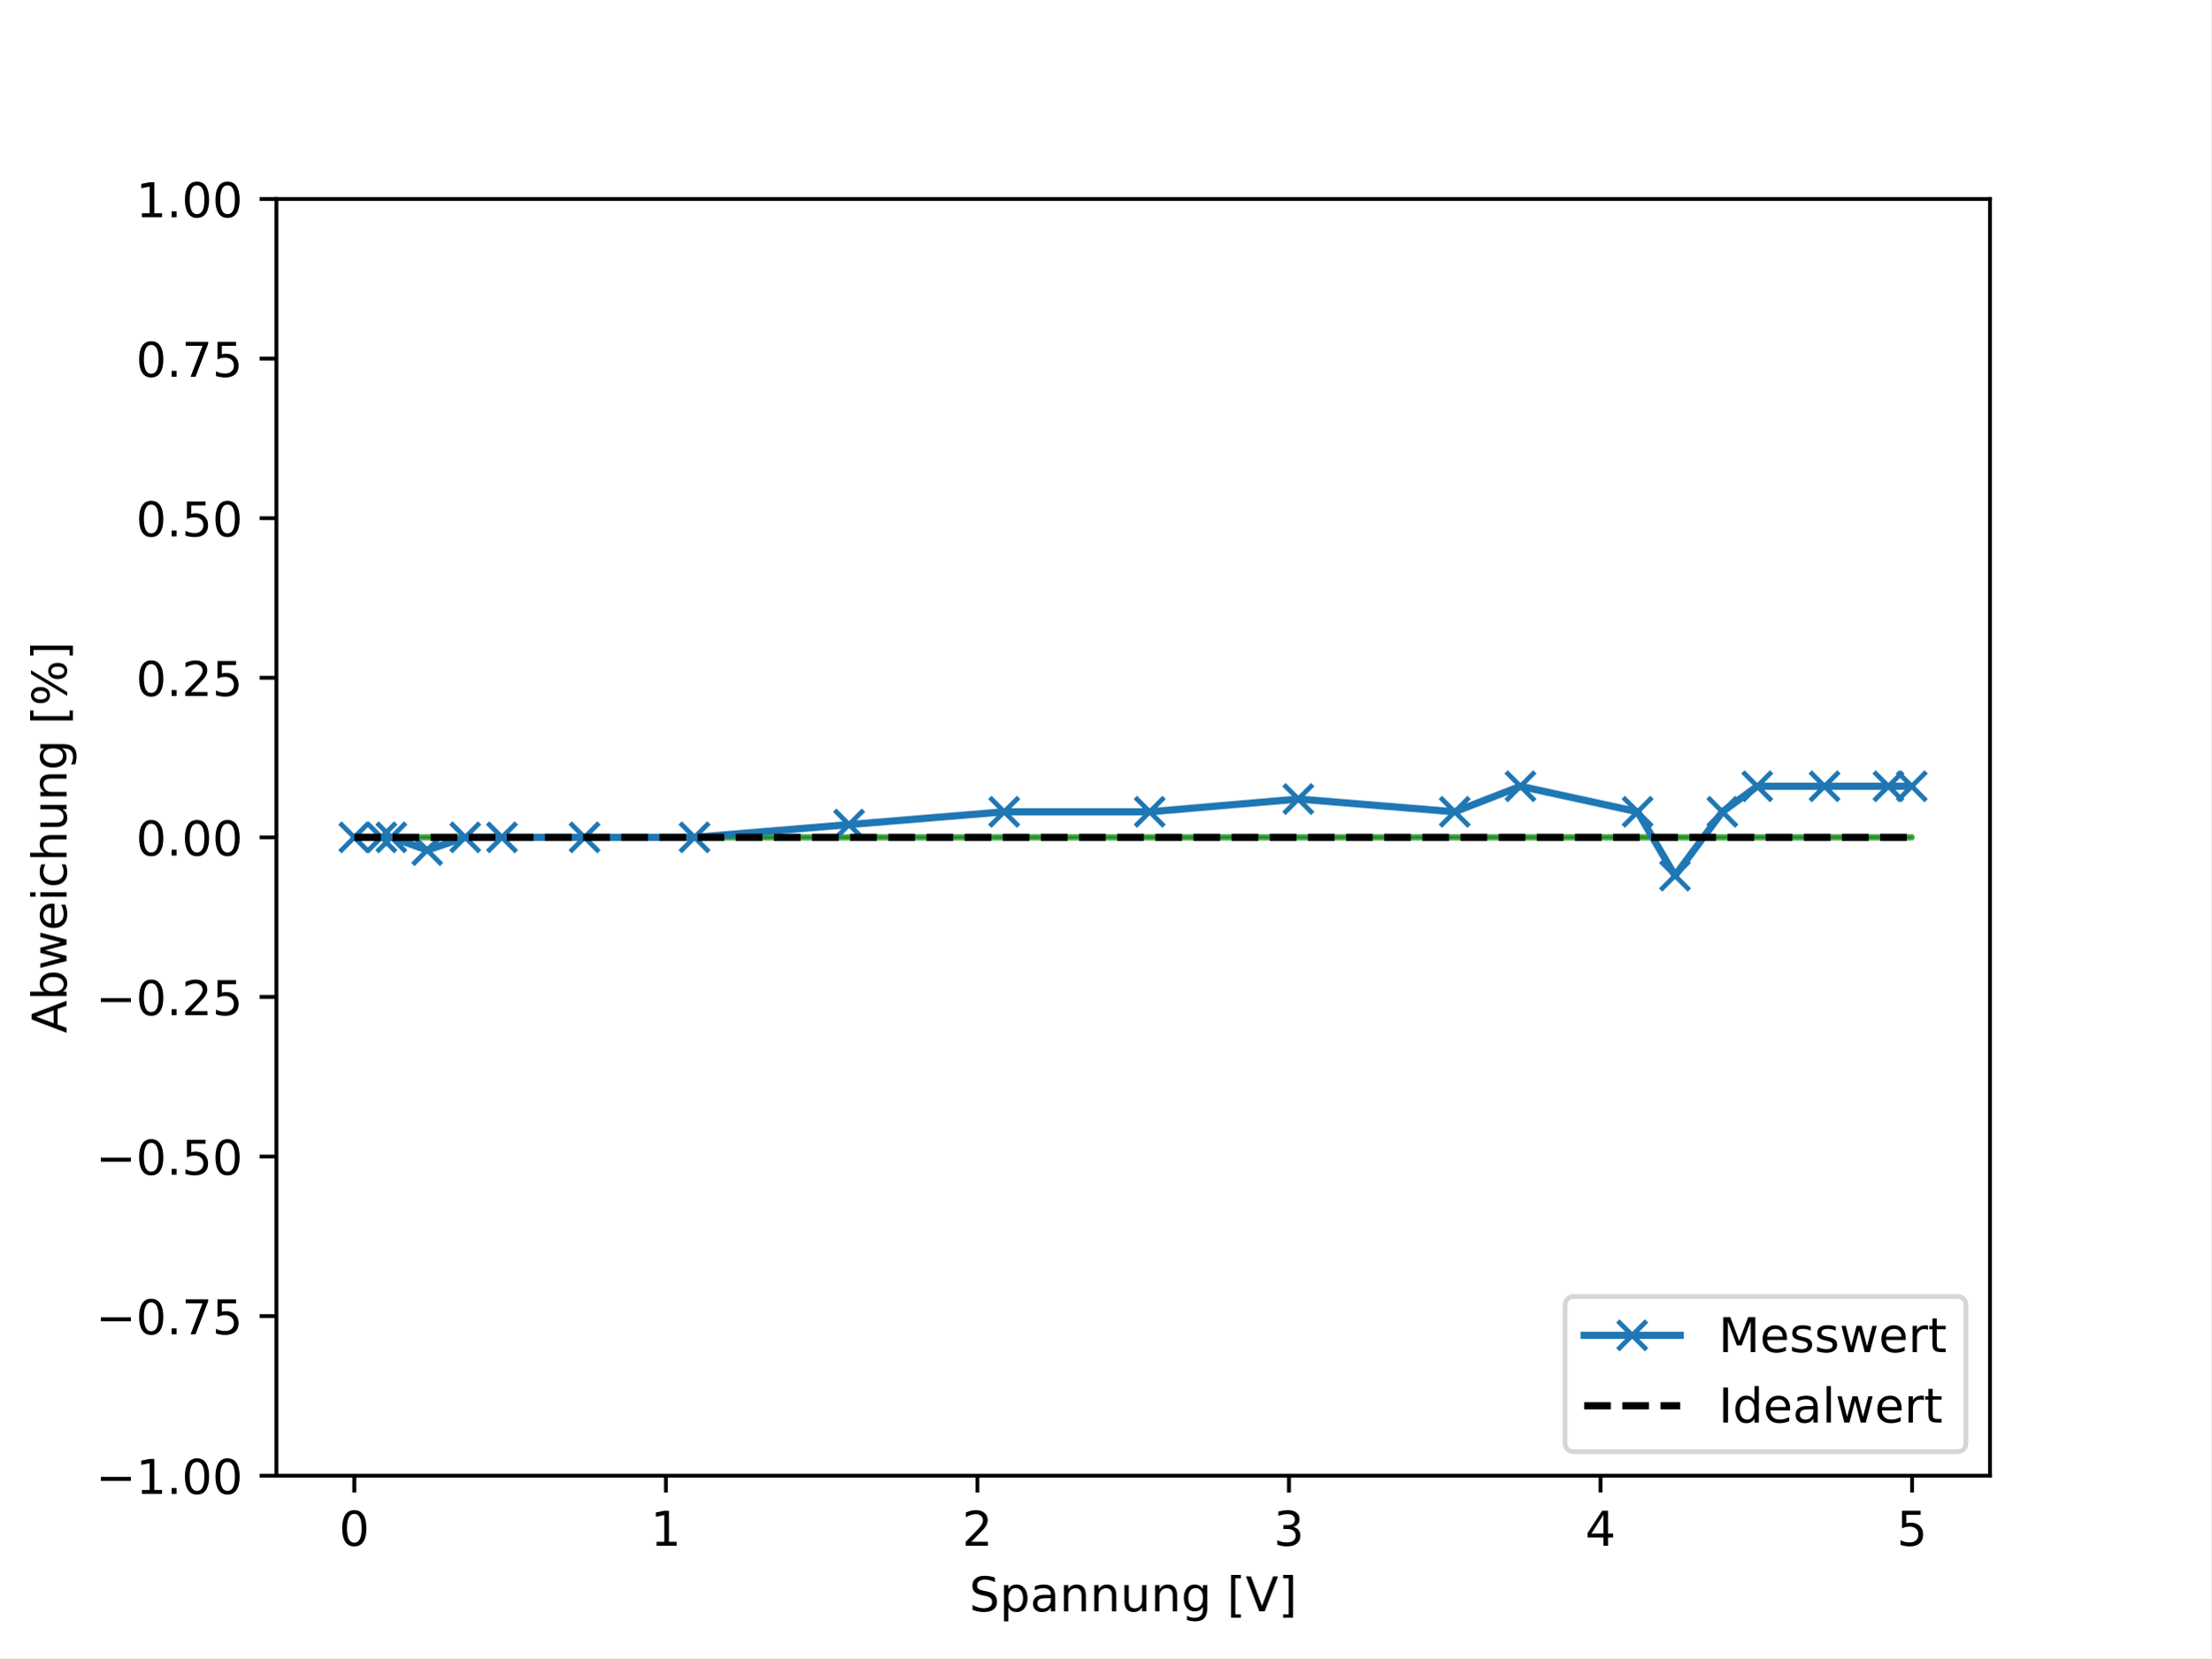
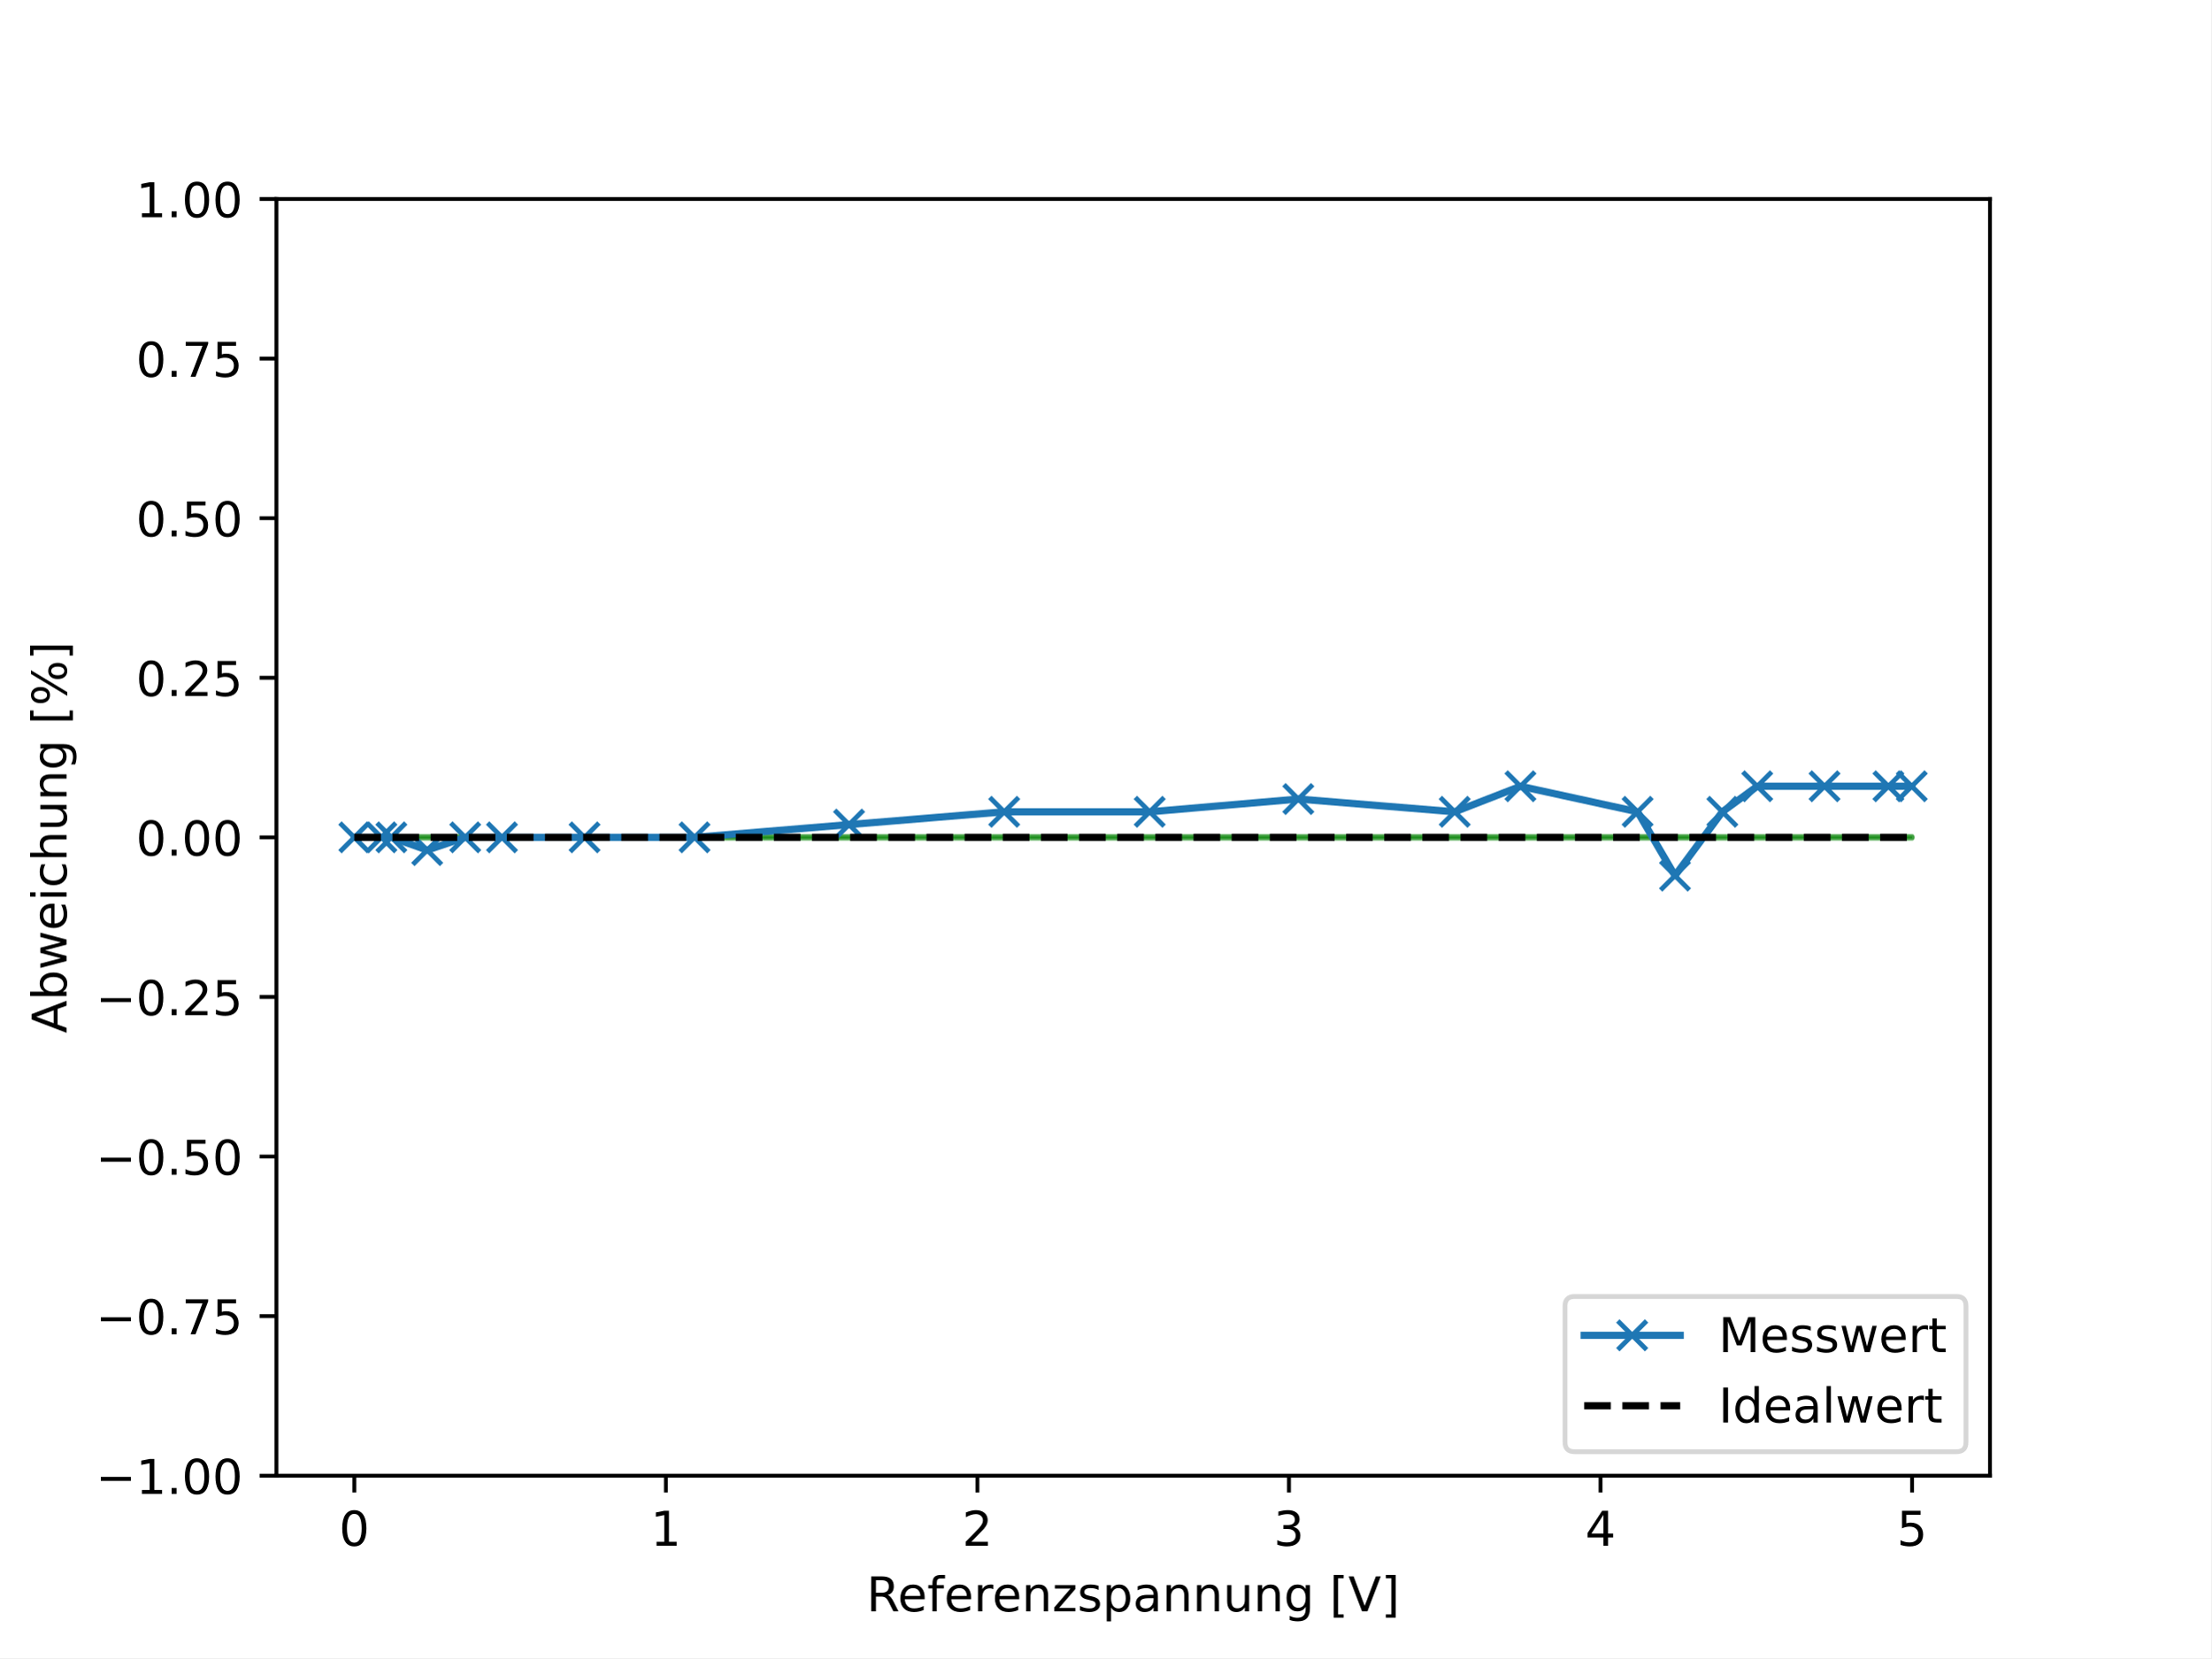
<svg xmlns="http://www.w3.org/2000/svg" xmlns:xlink="http://www.w3.org/1999/xlink" width="460.8pt" height="345.6pt" viewBox="0 0 460.8 345.6" version="1.1">
  <defs>
    <style type="text/css">*{stroke-linejoin: round; stroke-linecap: butt}</style>
  </defs>
  <g id="figure_1">
    <g id="patch_1">
      <path d="M 0 345.6  L 460.8 345.6  L 460.8 0  L 0 0  z " style="fill: #ffffff" />
    </g>
    <g id="axes_1">
      <g id="patch_2">
        <path d="M 57.6 307.584  L 414.72 307.584  L 414.72 41.472  L 57.6 41.472  z " style="fill: #ffffff" />
      </g>
      <g id="PolyCollection_1">
        <defs>
-           <path id="m72efa98e57" d="M 73.833 -171.072  L 73.833 -171.275  L 398.487 -171.275  L 398.487 -171.072  L 398.487 -171.072  L 73.833 -171.072  z " style="stroke: #008000; stroke-opacity: 0.5" />
+           <path id="m980e083e17" d="M 73.833 -171.072  L 73.833 -171.275  L 398.487 -171.275  L 398.487 -171.072  L 398.487 -171.072  L 73.833 -171.072  z " style="stroke: #008000; stroke-opacity: 0.5" />
        </defs>
-         <g clip-path="url(#p1d4c7620a9)">
-           <use xlink:href="#m72efa98e57" x="0" y="345.6" style="fill: #008000; fill-opacity: 0.5; stroke: #008000; stroke-opacity: 0.5" />
+         <g clip-path="url(#p790cb2c09f)">
+           <use xlink:href="#m980e083e17" x="0" y="345.6" style="fill: #008000; fill-opacity: 0.5; stroke: #008000; stroke-opacity: 0.5" />
        </g>
      </g>
      <g id="PolyCollection_2">
        <defs>
-           <path id="mf6f8e513fd" d="M 73.833 -171.072  L 73.833 -170.869  L 398.487 -170.869  L 398.487 -171.072  L 398.487 -171.072  L 73.833 -171.072  z " style="stroke: #008000; stroke-opacity: 0.5" />
+           <path id="m56cd3bc12b" d="M 73.833 -171.072  L 73.833 -170.869  L 398.487 -170.869  L 398.487 -171.072  L 398.487 -171.072  L 73.833 -171.072  z " style="stroke: #008000; stroke-opacity: 0.5" />
        </defs>
-         <g clip-path="url(#p1d4c7620a9)">
-           <use xlink:href="#mf6f8e513fd" x="0" y="345.6" style="fill: #008000; fill-opacity: 0.5; stroke: #008000; stroke-opacity: 0.5" />
+         <g clip-path="url(#p790cb2c09f)">
+           <use xlink:href="#m56cd3bc12b" x="0" y="345.6" style="fill: #008000; fill-opacity: 0.5; stroke: #008000; stroke-opacity: 0.5" />
        </g>
      </g>
      <g id="matplotlib.axis_1">
        <g id="xtick_1">
          <g id="line2d_1">
            <defs>
-               <path id="mccbf62de20" d="M 0 0  L 0 3.5  " style="stroke: #000000; stroke-width: 0.8" />
-             </defs>
-             <g>
-               <use xlink:href="#mccbf62de20" x="73.833" y="307.584" style="stroke: #000000; stroke-width: 0.8" />
+               <path id="m2e569aa0d2" d="M 0 0  L 0 3.5  " style="stroke: #000000; stroke-width: 0.8" />
+             </defs>
+             <g>
+               <use xlink:href="#m2e569aa0d2" x="73.833" y="307.584" style="stroke: #000000; stroke-width: 0.8" />
            </g>
          </g>
          <g id="text_1">
            <g transform="translate(70.65148 322.1824) scale(0.1 -0.1)">
              <defs>
                <path id="DejaVuSans-30" d="M 2034 4250  Q 1547 4250 1301 3770  Q 1056 3291 1056 2328  Q 1056 1369 1301 889  Q 1547 409 2034 409  Q 2525 409 2770 889  Q 3016 1369 3016 2328  Q 3016 3291 2770 3770  Q 2525 4250 2034 4250  z M 2034 4750  Q 2819 4750 3233 4129  Q 3647 3509 3647 2328  Q 3647 1150 3233 529  Q 2819 -91 2034 -91  Q 1250 -91 836 529  Q 422 1150 422 2328  Q 422 3509 836 4129  Q 1250 4750 2034 4750  z " transform="scale(0.015625)" />
              </defs>
              <use xlink:href="#DejaVuSans-30" />
            </g>
          </g>
        </g>
        <g id="xtick_2">
          <g id="line2d_2">
            <g>
-               <use xlink:href="#mccbf62de20" x="138.764" y="307.584" style="stroke: #000000; stroke-width: 0.8" />
+               <use xlink:href="#m2e569aa0d2" x="138.764" y="307.584" style="stroke: #000000; stroke-width: 0.8" />
            </g>
          </g>
          <g id="text_2">
            <g transform="translate(135.5824 322.1824) scale(0.1 -0.1)">
              <defs>
                <path id="DejaVuSans-31" d="M 794 531  L 1825 531  L 1825 4091  L 703 3866  L 703 4441  L 1819 4666  L 2450 4666  L 2450 531  L 3481 531  L 3481 0  L 794 0  L 794 531  z " transform="scale(0.015625)" />
              </defs>
              <use xlink:href="#DejaVuSans-31" />
            </g>
          </g>
        </g>
        <g id="xtick_3">
          <g id="line2d_3">
            <g>
-               <use xlink:href="#mccbf62de20" x="203.695" y="307.584" style="stroke: #000000; stroke-width: 0.8" />
+               <use xlink:href="#m2e569aa0d2" x="203.695" y="307.584" style="stroke: #000000; stroke-width: 0.8" />
            </g>
          </g>
          <g id="text_3">
            <g transform="translate(200.5133 322.1824) scale(0.1 -0.1)">
              <defs>
                <path id="DejaVuSans-32" d="M 1228 531  L 3431 531  L 3431 0  L 469 0  L 469 531  Q 828 903 1448 1529  Q 2069 2156 2228 2338  Q 2531 2678 2651 2914  Q 2772 3150 2772 3378  Q 2772 3750 2511 3984  Q 2250 4219 1831 4219  Q 1534 4219 1204 4116  Q 875 4013 500 3803  L 500 4441  Q 881 4594 1212 4672  Q 1544 4750 1819 4750  Q 2544 4750 2975 4387  Q 3406 4025 3406 3419  Q 3406 3131 3298 2873  Q 3191 2616 2906 2266  Q 2828 2175 2409 1742  Q 1991 1309 1228 531  z " transform="scale(0.015625)" />
              </defs>
              <use xlink:href="#DejaVuSans-32" />
            </g>
          </g>
        </g>
        <g id="xtick_4">
          <g id="line2d_4">
            <g>
-               <use xlink:href="#mccbf62de20" x="268.625" y="307.584" style="stroke: #000000; stroke-width: 0.8" />
+               <use xlink:href="#m2e569aa0d2" x="268.625" y="307.584" style="stroke: #000000; stroke-width: 0.8" />
            </g>
          </g>
          <g id="text_4">
            <g transform="translate(265.4442 322.1824) scale(0.1 -0.1)">
              <defs>
                <path id="DejaVuSans-33" d="M 2597 2516  Q 3050 2419 3304 2112  Q 3559 1806 3559 1356  Q 3559 666 3084 287  Q 2609 -91 1734 -91  Q 1441 -91 1130 -33  Q 819 25 488 141  L 488 750  Q 750 597 1062 519  Q 1375 441 1716 441  Q 2309 441 2620 675  Q 2931 909 2931 1356  Q 2931 1769 2642 2001  Q 2353 2234 1838 2234  L 1294 2234  L 1294 2753  L 1863 2753  Q 2328 2753 2575 2939  Q 2822 3125 2822 3475  Q 2822 3834 2567 4026  Q 2313 4219 1838 4219  Q 1578 4219 1281 4162  Q 984 4106 628 3988  L 628 4550  Q 988 4650 1302 4700  Q 1616 4750 1894 4750  Q 2613 4750 3031 4423  Q 3450 4097 3450 3541  Q 3450 3153 3228 2886  Q 3006 2619 2597 2516  z " transform="scale(0.015625)" />
              </defs>
              <use xlink:href="#DejaVuSans-33" />
            </g>
          </g>
        </g>
        <g id="xtick_5">
          <g id="line2d_5">
            <g>
-               <use xlink:href="#mccbf62de20" x="333.556" y="307.584" style="stroke: #000000; stroke-width: 0.8" />
+               <use xlink:href="#m2e569aa0d2" x="333.556" y="307.584" style="stroke: #000000; stroke-width: 0.8" />
            </g>
          </g>
          <g id="text_5">
            <g transform="translate(330.3751 322.1824) scale(0.1 -0.1)">
              <defs>
                <path id="DejaVuSans-34" d="M 2419 4116  L 825 1625  L 2419 1625  L 2419 4116  z M 2253 4666  L 3047 4666  L 3047 1625  L 3713 1625  L 3713 1100  L 3047 1100  L 3047 0  L 2419 0  L 2419 1100  L 313 1100  L 313 1709  L 2253 4666  z " transform="scale(0.015625)" />
              </defs>
              <use xlink:href="#DejaVuSans-34" />
            </g>
          </g>
        </g>
        <g id="xtick_6">
          <g id="line2d_6">
            <g>
-               <use xlink:href="#mccbf62de20" x="398.487" y="307.584" style="stroke: #000000; stroke-width: 0.8" />
+               <use xlink:href="#m2e569aa0d2" x="398.487" y="307.584" style="stroke: #000000; stroke-width: 0.8" />
            </g>
          </g>
          <g id="text_6">
            <g transform="translate(395.306 322.1824) scale(0.1 -0.1)">
              <defs>
                <path id="DejaVuSans-35" d="M 691 4666  L 3169 4666  L 3169 4134  L 1269 4134  L 1269 2991  Q 1406 3038 1543 3061  Q 1681 3084 1819 3084  Q 2600 3084 3056 2656  Q 3513 2228 3513 1497  Q 3513 744 3044 326  Q 2575 -91 1722 -91  Q 1428 -91 1123 -41  Q 819 9 494 109  L 494 744  Q 775 591 1075 516  Q 1375 441 1709 441  Q 2250 441 2565 725  Q 2881 1009 2881 1497  Q 2881 1984 2565 2268  Q 2250 2553 1709 2553  Q 1456 2553 1204 2497  Q 953 2441 691 2322  L 691 4666  z " transform="scale(0.015625)" />
              </defs>
              <use xlink:href="#DejaVuSans-35" />
            </g>
          </g>
        </g>
        <g id="text_7">
-           <g transform="translate(201.9873 335.8606) scale(0.1 -0.1)">
-             <defs>
-               <path id="DejaVuSans-53" d="M 3425 4513  L 3425 3897  Q 3066 4069 2747 4153  Q 2428 4238 2131 4238  Q 1616 4238 1336 4038  Q 1056 3838 1056 3469  Q 1056 3159 1242 3001  Q 1428 2844 1947 2747  L 2328 2669  Q 3034 2534 3370 2195  Q 3706 1856 3706 1288  Q 3706 609 3251 259  Q 2797 -91 1919 -91  Q 1588 -91 1214 -16  Q 841 59 441 206  L 441 856  Q 825 641 1194 531  Q 1563 422 1919 422  Q 2459 422 2753 634  Q 3047 847 3047 1241  Q 3047 1584 2836 1778  Q 2625 1972 2144 2069  L 1759 2144  Q 1053 2284 737 2584  Q 422 2884 422 3419  Q 422 4038 858 4394  Q 1294 4750 2059 4750  Q 2388 4750 2728 4690  Q 3069 4631 3425 4513  z " transform="scale(0.015625)" />
+           <g transform="translate(180.5819 335.8606) scale(0.1 -0.1)">
+             <defs>
+               <path id="DejaVuSans-52" d="M 2841 2188  Q 3044 2119 3236 1894  Q 3428 1669 3622 1275  L 4263 0  L 3584 0  L 2988 1197  Q 2756 1666 2539 1819  Q 2322 1972 1947 1972  L 1259 1972  L 1259 0  L 628 0  L 628 4666  L 2053 4666  Q 2853 4666 3247 4331  Q 3641 3997 3641 3322  Q 3641 2881 3436 2590  Q 3231 2300 2841 2188  z M 1259 4147  L 1259 2491  L 2053 2491  Q 2509 2491 2742 2702  Q 2975 2913 2975 3322  Q 2975 3731 2742 3939  Q 2509 4147 2053 4147  L 1259 4147  z " transform="scale(0.015625)" />
+               <path id="DejaVuSans-65" d="M 3597 1894  L 3597 1613  L 953 1613  Q 991 1019 1311 708  Q 1631 397 2203 397  Q 2534 397 2845 478  Q 3156 559 3463 722  L 3463 178  Q 3153 47 2828 -22  Q 2503 -91 2169 -91  Q 1331 -91 842 396  Q 353 884 353 1716  Q 353 2575 817 3079  Q 1281 3584 2069 3584  Q 2775 3584 3186 3129  Q 3597 2675 3597 1894  z M 3022 2063  Q 3016 2534 2758 2815  Q 2500 3097 2075 3097  Q 1594 3097 1305 2825  Q 1016 2553 972 2059  L 3022 2063  z " transform="scale(0.015625)" />
+               <path id="DejaVuSans-66" d="M 2375 4863  L 2375 4384  L 1825 4384  Q 1516 4384 1395 4259  Q 1275 4134 1275 3809  L 1275 3500  L 2222 3500  L 2222 3053  L 1275 3053  L 1275 0  L 697 0  L 697 3053  L 147 3053  L 147 3500  L 697 3500  L 697 3744  Q 697 4328 969 4595  Q 1241 4863 1831 4863  L 2375 4863  z " transform="scale(0.015625)" />
+               <path id="DejaVuSans-72" d="M 2631 2963  Q 2534 3019 2420 3045  Q 2306 3072 2169 3072  Q 1681 3072 1420 2755  Q 1159 2438 1159 1844  L 1159 0  L 581 0  L 581 3500  L 1159 3500  L 1159 2956  Q 1341 3275 1631 3429  Q 1922 3584 2338 3584  Q 2397 3584 2469 3576  Q 2541 3569 2628 3553  L 2631 2963  z " transform="scale(0.015625)" />
+               <path id="DejaVuSans-6e" d="M 3513 2113  L 3513 0  L 2938 0  L 2938 2094  Q 2938 2591 2744 2837  Q 2550 3084 2163 3084  Q 1697 3084 1428 2787  Q 1159 2491 1159 1978  L 1159 0  L 581 0  L 581 3500  L 1159 3500  L 1159 2956  Q 1366 3272 1645 3428  Q 1925 3584 2291 3584  Q 2894 3584 3203 3211  Q 3513 2838 3513 2113  z " transform="scale(0.015625)" />
+               <path id="DejaVuSans-7a" d="M 353 3500  L 3084 3500  L 3084 2975  L 922 459  L 3084 459  L 3084 0  L 275 0  L 275 525  L 2438 3041  L 353 3041  L 353 3500  z " transform="scale(0.015625)" />
+               <path id="DejaVuSans-73" d="M 2834 3397  L 2834 2853  Q 2591 2978 2328 3040  Q 2066 3103 1784 3103  Q 1356 3103 1142 2972  Q 928 2841 928 2578  Q 928 2378 1081 2264  Q 1234 2150 1697 2047  L 1894 2003  Q 2506 1872 2764 1633  Q 3022 1394 3022 966  Q 3022 478 2636 193  Q 2250 -91 1575 -91  Q 1294 -91 989 -36  Q 684 19 347 128  L 347 722  Q 666 556 975 473  Q 1284 391 1588 391  Q 1994 391 2212 530  Q 2431 669 2431 922  Q 2431 1156 2273 1281  Q 2116 1406 1581 1522  L 1381 1569  Q 847 1681 609 1914  Q 372 2147 372 2553  Q 372 3047 722 3315  Q 1072 3584 1716 3584  Q 2034 3584 2315 3537  Q 2597 3491 2834 3397  z " transform="scale(0.015625)" />
              <path id="DejaVuSans-70" d="M 1159 525  L 1159 -1331  L 581 -1331  L 581 3500  L 1159 3500  L 1159 2969  Q 1341 3281 1617 3432  Q 1894 3584 2278 3584  Q 2916 3584 3314 3078  Q 3713 2572 3713 1747  Q 3713 922 3314 415  Q 2916 -91 2278 -91  Q 1894 -91 1617 61  Q 1341 213 1159 525  z M 3116 1747  Q 3116 2381 2855 2742  Q 2594 3103 2138 3103  Q 1681 3103 1420 2742  Q 1159 2381 1159 1747  Q 1159 1113 1420 752  Q 1681 391 2138 391  Q 2594 391 2855 752  Q 3116 1113 3116 1747  z " transform="scale(0.015625)" />
              <path id="DejaVuSans-61" d="M 2194 1759  Q 1497 1759 1228 1600  Q 959 1441 959 1056  Q 959 750 1161 570  Q 1363 391 1709 391  Q 2188 391 2477 730  Q 2766 1069 2766 1631  L 2766 1759  L 2194 1759  z M 3341 1997  L 3341 0  L 2766 0  L 2766 531  Q 2569 213 2275 61  Q 1981 -91 1556 -91  Q 1019 -91 701 211  Q 384 513 384 1019  Q 384 1609 779 1909  Q 1175 2209 1959 2209  L 2766 2209  L 2766 2266  Q 2766 2663 2505 2880  Q 2244 3097 1772 3097  Q 1472 3097 1187 3025  Q 903 2953 641 2809  L 641 3341  Q 956 3463 1253 3523  Q 1550 3584 1831 3584  Q 2591 3584 2966 3190  Q 3341 2797 3341 1997  z " transform="scale(0.015625)" />
-               <path id="DejaVuSans-6e" d="M 3513 2113  L 3513 0  L 2938 0  L 2938 2094  Q 2938 2591 2744 2837  Q 2550 3084 2163 3084  Q 1697 3084 1428 2787  Q 1159 2491 1159 1978  L 1159 0  L 581 0  L 581 3500  L 1159 3500  L 1159 2956  Q 1366 3272 1645 3428  Q 1925 3584 2291 3584  Q 2894 3584 3203 3211  Q 3513 2838 3513 2113  z " transform="scale(0.015625)" />
              <path id="DejaVuSans-75" d="M 544 1381  L 544 3500  L 1119 3500  L 1119 1403  Q 1119 906 1312 657  Q 1506 409 1894 409  Q 2359 409 2629 706  Q 2900 1003 2900 1516  L 2900 3500  L 3475 3500  L 3475 0  L 2900 0  L 2900 538  Q 2691 219 2414 64  Q 2138 -91 1772 -91  Q 1169 -91 856 284  Q 544 659 544 1381  z M 1991 3584  L 1991 3584  z " transform="scale(0.015625)" />
              <path id="DejaVuSans-67" d="M 2906 1791  Q 2906 2416 2648 2759  Q 2391 3103 1925 3103  Q 1463 3103 1205 2759  Q 947 2416 947 1791  Q 947 1169 1205 825  Q 1463 481 1925 481  Q 2391 481 2648 825  Q 2906 1169 2906 1791  z M 3481 434  Q 3481 -459 3084 -895  Q 2688 -1331 1869 -1331  Q 1566 -1331 1297 -1286  Q 1028 -1241 775 -1147  L 775 -588  Q 1028 -725 1275 -790  Q 1522 -856 1778 -856  Q 2344 -856 2625 -561  Q 2906 -266 2906 331  L 2906 616  Q 2728 306 2450 153  Q 2172 0 1784 0  Q 1141 0 747 490  Q 353 981 353 1791  Q 353 2603 747 3093  Q 1141 3584 1784 3584  Q 2172 3584 2450 3431  Q 2728 3278 2906 2969  L 2906 3500  L 3481 3500  L 3481 434  z " transform="scale(0.015625)" />
              <path id="DejaVuSans-20" transform="scale(0.015625)" />
              <path id="DejaVuSans-5b" d="M 550 4863  L 1875 4863  L 1875 4416  L 1125 4416  L 1125 -397  L 1875 -397  L 1875 -844  L 550 -844  L 550 4863  z " transform="scale(0.015625)" />
              <path id="DejaVuSans-56" d="M 1831 0  L 50 4666  L 709 4666  L 2188 738  L 3669 4666  L 4325 4666  L 2547 0  L 1831 0  z " transform="scale(0.015625)" />
              <path id="DejaVuSans-5d" d="M 1947 4863  L 1947 -844  L 622 -844  L 622 -397  L 1369 -397  L 1369 4416  L 622 4416  L 622 4863  L 1947 4863  z " transform="scale(0.015625)" />
            </defs>
-             <use xlink:href="#DejaVuSans-53" />
-             <use xlink:href="#DejaVuSans-70" x="63.477" />
-             <use xlink:href="#DejaVuSans-61" x="126.953" />
-             <use xlink:href="#DejaVuSans-6e" x="188.232" />
-             <use xlink:href="#DejaVuSans-6e" x="251.611" />
-             <use xlink:href="#DejaVuSans-75" x="314.99" />
-             <use xlink:href="#DejaVuSans-6e" x="378.369" />
-             <use xlink:href="#DejaVuSans-67" x="441.748" />
-             <use xlink:href="#DejaVuSans-20" x="505.225" />
-             <use xlink:href="#DejaVuSans-5b" x="537.012" />
-             <use xlink:href="#DejaVuSans-56" x="576.025" />
-             <use xlink:href="#DejaVuSans-5d" x="644.434" />
+             <use xlink:href="#DejaVuSans-52" />
+             <use xlink:href="#DejaVuSans-65" x="64.982" />
+             <use xlink:href="#DejaVuSans-66" x="126.506" />
+             <use xlink:href="#DejaVuSans-65" x="161.711" />
+             <use xlink:href="#DejaVuSans-72" x="223.234" />
+             <use xlink:href="#DejaVuSans-65" x="262.098" />
+             <use xlink:href="#DejaVuSans-6e" x="323.621" />
+             <use xlink:href="#DejaVuSans-7a" x="387" />
+             <use xlink:href="#DejaVuSans-73" x="439.49" />
+             <use xlink:href="#DejaVuSans-70" x="491.59" />
+             <use xlink:href="#DejaVuSans-61" x="555.066" />
+             <use xlink:href="#DejaVuSans-6e" x="616.346" />
+             <use xlink:href="#DejaVuSans-6e" x="679.725" />
+             <use xlink:href="#DejaVuSans-75" x="743.104" />
+             <use xlink:href="#DejaVuSans-6e" x="806.482" />
+             <use xlink:href="#DejaVuSans-67" x="869.861" />
+             <use xlink:href="#DejaVuSans-20" x="933.338" />
+             <use xlink:href="#DejaVuSans-5b" x="965.125" />
+             <use xlink:href="#DejaVuSans-56" x="1004.139" />
+             <use xlink:href="#DejaVuSans-5d" x="1072.547" />
          </g>
        </g>
      </g>
      <g id="matplotlib.axis_2">
        <g id="ytick_1">
          <g id="line2d_7">
            <defs>
-               <path id="m41196a3e6a" d="M 0 0  L -3.5 0  " style="stroke: #000000; stroke-width: 0.8" />
-             </defs>
-             <g>
-               <use xlink:href="#m41196a3e6a" x="57.6" y="307.584" style="stroke: #000000; stroke-width: 0.8" />
+               <path id="m6cd2abbac5" d="M 0 0  L -3.5 0  " style="stroke: #000000; stroke-width: 0.8" />
+             </defs>
+             <g>
+               <use xlink:href="#m6cd2abbac5" x="57.6" y="307.584" style="stroke: #000000; stroke-width: 0.8" />
            </g>
          </g>
          <g id="text_8">
            <g transform="translate(19.95469 311.3832) scale(0.1 -0.1)">
              <defs>
                <path id="DejaVuSans-2212" d="M 678 2272  L 4684 2272  L 4684 1741  L 678 1741  L 678 2272  z " transform="scale(0.015625)" />
                <path id="DejaVuSans-2e" d="M 684 794  L 1344 794  L 1344 0  L 684 0  L 684 794  z " transform="scale(0.015625)" />
              </defs>
              <use xlink:href="#DejaVuSans-2212" />
              <use xlink:href="#DejaVuSans-31" x="83.789" />
              <use xlink:href="#DejaVuSans-2e" x="147.412" />
              <use xlink:href="#DejaVuSans-30" x="179.199" />
              <use xlink:href="#DejaVuSans-30" x="242.822" />
            </g>
          </g>
        </g>
        <g id="ytick_2">
          <g id="line2d_8">
            <g>
-               <use xlink:href="#m41196a3e6a" x="57.6" y="274.32" style="stroke: #000000; stroke-width: 0.8" />
+               <use xlink:href="#m6cd2abbac5" x="57.6" y="274.32" style="stroke: #000000; stroke-width: 0.8" />
            </g>
          </g>
          <g id="text_9">
            <g transform="translate(19.95469 278.1192) scale(0.1 -0.1)">
              <defs>
                <path id="DejaVuSans-37" d="M 525 4666  L 3525 4666  L 3525 4397  L 1831 0  L 1172 0  L 2766 4134  L 525 4134  L 525 4666  z " transform="scale(0.015625)" />
              </defs>
              <use xlink:href="#DejaVuSans-2212" />
              <use xlink:href="#DejaVuSans-30" x="83.789" />
              <use xlink:href="#DejaVuSans-2e" x="147.412" />
              <use xlink:href="#DejaVuSans-37" x="179.199" />
              <use xlink:href="#DejaVuSans-35" x="242.822" />
            </g>
          </g>
        </g>
        <g id="ytick_3">
          <g id="line2d_9">
            <g>
-               <use xlink:href="#m41196a3e6a" x="57.6" y="241.056" style="stroke: #000000; stroke-width: 0.8" />
+               <use xlink:href="#m6cd2abbac5" x="57.6" y="241.056" style="stroke: #000000; stroke-width: 0.8" />
            </g>
          </g>
          <g id="text_10">
            <g transform="translate(19.95469 244.8552) scale(0.1 -0.1)">
              <use xlink:href="#DejaVuSans-2212" />
              <use xlink:href="#DejaVuSans-30" x="83.789" />
              <use xlink:href="#DejaVuSans-2e" x="147.412" />
              <use xlink:href="#DejaVuSans-35" x="179.199" />
              <use xlink:href="#DejaVuSans-30" x="242.822" />
            </g>
          </g>
        </g>
        <g id="ytick_4">
          <g id="line2d_10">
            <g>
-               <use xlink:href="#m41196a3e6a" x="57.6" y="207.792" style="stroke: #000000; stroke-width: 0.8" />
+               <use xlink:href="#m6cd2abbac5" x="57.6" y="207.792" style="stroke: #000000; stroke-width: 0.8" />
            </g>
          </g>
          <g id="text_11">
            <g transform="translate(19.95469 211.5912) scale(0.1 -0.1)">
              <use xlink:href="#DejaVuSans-2212" />
              <use xlink:href="#DejaVuSans-30" x="83.789" />
              <use xlink:href="#DejaVuSans-2e" x="147.412" />
              <use xlink:href="#DejaVuSans-32" x="179.199" />
              <use xlink:href="#DejaVuSans-35" x="242.822" />
            </g>
          </g>
        </g>
        <g id="ytick_5">
          <g id="line2d_11">
            <g>
-               <use xlink:href="#m41196a3e6a" x="57.6" y="174.528" style="stroke: #000000; stroke-width: 0.8" />
+               <use xlink:href="#m6cd2abbac5" x="57.6" y="174.528" style="stroke: #000000; stroke-width: 0.8" />
            </g>
          </g>
          <g id="text_12">
            <g transform="translate(28.33438 178.3272) scale(0.1 -0.1)">
              <use xlink:href="#DejaVuSans-30" />
              <use xlink:href="#DejaVuSans-2e" x="63.623" />
              <use xlink:href="#DejaVuSans-30" x="95.41" />
              <use xlink:href="#DejaVuSans-30" x="159.033" />
            </g>
          </g>
        </g>
        <g id="ytick_6">
          <g id="line2d_12">
            <g>
-               <use xlink:href="#m41196a3e6a" x="57.6" y="141.264" style="stroke: #000000; stroke-width: 0.8" />
+               <use xlink:href="#m6cd2abbac5" x="57.6" y="141.264" style="stroke: #000000; stroke-width: 0.8" />
            </g>
          </g>
          <g id="text_13">
            <g transform="translate(28.33438 145.0632) scale(0.1 -0.1)">
              <use xlink:href="#DejaVuSans-30" />
              <use xlink:href="#DejaVuSans-2e" x="63.623" />
              <use xlink:href="#DejaVuSans-32" x="95.41" />
              <use xlink:href="#DejaVuSans-35" x="159.033" />
            </g>
          </g>
        </g>
        <g id="ytick_7">
          <g id="line2d_13">
            <g>
-               <use xlink:href="#m41196a3e6a" x="57.6" y="108" style="stroke: #000000; stroke-width: 0.8" />
+               <use xlink:href="#m6cd2abbac5" x="57.6" y="108" style="stroke: #000000; stroke-width: 0.8" />
            </g>
          </g>
          <g id="text_14">
            <g transform="translate(28.33438 111.7992) scale(0.1 -0.1)">
              <use xlink:href="#DejaVuSans-30" />
              <use xlink:href="#DejaVuSans-2e" x="63.623" />
              <use xlink:href="#DejaVuSans-35" x="95.41" />
              <use xlink:href="#DejaVuSans-30" x="159.033" />
            </g>
          </g>
        </g>
        <g id="ytick_8">
          <g id="line2d_14">
            <g>
-               <use xlink:href="#m41196a3e6a" x="57.6" y="74.736" style="stroke: #000000; stroke-width: 0.8" />
+               <use xlink:href="#m6cd2abbac5" x="57.6" y="74.736" style="stroke: #000000; stroke-width: 0.8" />
            </g>
          </g>
          <g id="text_15">
            <g transform="translate(28.33438 78.53522) scale(0.1 -0.1)">
              <use xlink:href="#DejaVuSans-30" />
              <use xlink:href="#DejaVuSans-2e" x="63.623" />
              <use xlink:href="#DejaVuSans-37" x="95.41" />
              <use xlink:href="#DejaVuSans-35" x="159.033" />
            </g>
          </g>
        </g>
        <g id="ytick_9">
          <g id="line2d_15">
            <g>
-               <use xlink:href="#m41196a3e6a" x="57.6" y="41.472" style="stroke: #000000; stroke-width: 0.8" />
+               <use xlink:href="#m6cd2abbac5" x="57.6" y="41.472" style="stroke: #000000; stroke-width: 0.8" />
            </g>
          </g>
          <g id="text_16">
            <g transform="translate(28.33438 45.27122) scale(0.1 -0.1)">
              <use xlink:href="#DejaVuSans-31" />
              <use xlink:href="#DejaVuSans-2e" x="63.623" />
              <use xlink:href="#DejaVuSans-30" x="95.41" />
              <use xlink:href="#DejaVuSans-30" x="159.033" />
            </g>
          </g>
        </g>
        <g id="text_17">
          <g transform="translate(13.875 215.3483) rotate(-90) scale(0.1 -0.1)">
            <defs>
              <path id="DejaVuSans-41" d="M 2188 4044  L 1331 1722  L 3047 1722  L 2188 4044  z M 1831 4666  L 2547 4666  L 4325 0  L 3669 0  L 3244 1197  L 1141 1197  L 716 0  L 50 0  L 1831 4666  z " transform="scale(0.015625)" />
              <path id="DejaVuSans-62" d="M 3116 1747  Q 3116 2381 2855 2742  Q 2594 3103 2138 3103  Q 1681 3103 1420 2742  Q 1159 2381 1159 1747  Q 1159 1113 1420 752  Q 1681 391 2138 391  Q 2594 391 2855 752  Q 3116 1113 3116 1747  z M 1159 2969  Q 1341 3281 1617 3432  Q 1894 3584 2278 3584  Q 2916 3584 3314 3078  Q 3713 2572 3713 1747  Q 3713 922 3314 415  Q 2916 -91 2278 -91  Q 1894 -91 1617 61  Q 1341 213 1159 525  L 1159 0  L 581 0  L 581 4863  L 1159 4863  L 1159 2969  z " transform="scale(0.015625)" />
              <path id="DejaVuSans-77" d="M 269 3500  L 844 3500  L 1563 769  L 2278 3500  L 2956 3500  L 3675 769  L 4391 3500  L 4966 3500  L 4050 0  L 3372 0  L 2619 2869  L 1863 0  L 1184 0  L 269 3500  z " transform="scale(0.015625)" />
-               <path id="DejaVuSans-65" d="M 3597 1894  L 3597 1613  L 953 1613  Q 991 1019 1311 708  Q 1631 397 2203 397  Q 2534 397 2845 478  Q 3156 559 3463 722  L 3463 178  Q 3153 47 2828 -22  Q 2503 -91 2169 -91  Q 1331 -91 842 396  Q 353 884 353 1716  Q 353 2575 817 3079  Q 1281 3584 2069 3584  Q 2775 3584 3186 3129  Q 3597 2675 3597 1894  z M 3022 2063  Q 3016 2534 2758 2815  Q 2500 3097 2075 3097  Q 1594 3097 1305 2825  Q 1016 2553 972 2059  L 3022 2063  z " transform="scale(0.015625)" />
              <path id="DejaVuSans-69" d="M 603 3500  L 1178 3500  L 1178 0  L 603 0  L 603 3500  z M 603 4863  L 1178 4863  L 1178 4134  L 603 4134  L 603 4863  z " transform="scale(0.015625)" />
              <path id="DejaVuSans-63" d="M 3122 3366  L 3122 2828  Q 2878 2963 2633 3030  Q 2388 3097 2138 3097  Q 1578 3097 1268 2742  Q 959 2388 959 1747  Q 959 1106 1268 751  Q 1578 397 2138 397  Q 2388 397 2633 464  Q 2878 531 3122 666  L 3122 134  Q 2881 22 2623 -34  Q 2366 -91 2075 -91  Q 1284 -91 818 406  Q 353 903 353 1747  Q 353 2603 823 3093  Q 1294 3584 2113 3584  Q 2378 3584 2631 3529  Q 2884 3475 3122 3366  z " transform="scale(0.015625)" />
              <path id="DejaVuSans-68" d="M 3513 2113  L 3513 0  L 2938 0  L 2938 2094  Q 2938 2591 2744 2837  Q 2550 3084 2163 3084  Q 1697 3084 1428 2787  Q 1159 2491 1159 1978  L 1159 0  L 581 0  L 581 4863  L 1159 4863  L 1159 2956  Q 1366 3272 1645 3428  Q 1925 3584 2291 3584  Q 2894 3584 3203 3211  Q 3513 2838 3513 2113  z " transform="scale(0.015625)" />
              <path id="DejaVuSans-25" d="M 4653 2053  Q 4381 2053 4226 1822  Q 4072 1591 4072 1178  Q 4072 772 4226 539  Q 4381 306 4653 306  Q 4919 306 5073 539  Q 5228 772 5228 1178  Q 5228 1588 5073 1820  Q 4919 2053 4653 2053  z M 4653 2450  Q 5147 2450 5437 2106  Q 5728 1763 5728 1178  Q 5728 594 5436 251  Q 5144 -91 4653 -91  Q 4153 -91 3862 251  Q 3572 594 3572 1178  Q 3572 1766 3864 2108  Q 4156 2450 4653 2450  z M 1428 4353  Q 1159 4353 1004 4120  Q 850 3888 850 3481  Q 850 3069 1003 2837  Q 1156 2606 1428 2606  Q 1700 2606 1854 2837  Q 2009 3069 2009 3481  Q 2009 3884 1853 4118  Q 1697 4353 1428 4353  z M 4250 4750  L 4750 4750  L 1831 -91  L 1331 -91  L 4250 4750  z M 1428 4750  Q 1922 4750 2215 4408  Q 2509 4066 2509 3481  Q 2509 2891 2217 2550  Q 1925 2209 1428 2209  Q 931 2209 642 2551  Q 353 2894 353 3481  Q 353 4063 643 4406  Q 934 4750 1428 4750  z " transform="scale(0.015625)" />
            </defs>
            <use xlink:href="#DejaVuSans-41" />
            <use xlink:href="#DejaVuSans-62" x="68.408" />
            <use xlink:href="#DejaVuSans-77" x="131.885" />
            <use xlink:href="#DejaVuSans-65" x="213.672" />
            <use xlink:href="#DejaVuSans-69" x="275.195" />
            <use xlink:href="#DejaVuSans-63" x="302.979" />
            <use xlink:href="#DejaVuSans-68" x="357.959" />
            <use xlink:href="#DejaVuSans-75" x="421.338" />
            <use xlink:href="#DejaVuSans-6e" x="484.717" />
            <use xlink:href="#DejaVuSans-67" x="548.096" />
            <use xlink:href="#DejaVuSans-20" x="611.572" />
            <use xlink:href="#DejaVuSans-5b" x="643.359" />
            <use xlink:href="#DejaVuSans-25" x="682.373" />
            <use xlink:href="#DejaVuSans-5d" x="777.393" />
          </g>
        </g>
      </g>
      <g id="line2d_16">
-         <path d="M 73.833 174.528  L 79.482 174.528  L 81.56 174.528  L 89.027 177.189  L 96.948 174.528  L 104.61 174.528  L 121.817 174.528  L 144.737 174.528  L 176.943 171.867  L 209.279 169.206  L 239.601 169.206  L 270.573 166.545  L 303.169 169.206  L 316.869 163.884  L 341.283 169.206  L 349.075 182.511  L 358.944 169.206  L 366.217 163.884  L 380.242 163.884  L 393.553 163.884  L 398.422 163.884  " clip-path="url(#p1d4c7620a9)" style="fill: none; stroke: #1f77b4; stroke-width: 1.5; stroke-linecap: square" />
+         <path d="M 73.833 174.528  L 79.482 174.528  L 81.56 174.528  L 89.027 177.189  L 96.948 174.528  L 104.61 174.528  L 121.817 174.528  L 144.737 174.528  L 176.943 171.867  L 209.279 169.206  L 239.601 169.206  L 270.573 166.545  L 303.169 169.206  L 316.869 163.884  L 341.283 169.206  L 349.075 182.511  L 358.944 169.206  L 366.217 163.884  L 380.242 163.884  L 393.553 163.884  L 398.422 163.884  " clip-path="url(#p790cb2c09f)" style="fill: none; stroke: #1f77b4; stroke-width: 1.5; stroke-linecap: square" />
        <defs>
-           <path id="m7a738a0d74" d="M -3 3  L 3 -3  M -3 -3  L 3 3  " style="stroke: #1f77b4" />
+           <path id="m545a3d0072" d="M -3 3  L 3 -3  M -3 -3  L 3 3  " style="stroke: #1f77b4" />
        </defs>
-         <g clip-path="url(#p1d4c7620a9)">
-           <use xlink:href="#m7a738a0d74" x="73.833" y="174.528" style="fill: #1f77b4; stroke: #1f77b4" />
-           <use xlink:href="#m7a738a0d74" x="79.482" y="174.528" style="fill: #1f77b4; stroke: #1f77b4" />
-           <use xlink:href="#m7a738a0d74" x="81.56" y="174.528" style="fill: #1f77b4; stroke: #1f77b4" />
-           <use xlink:href="#m7a738a0d74" x="89.027" y="177.189" style="fill: #1f77b4; stroke: #1f77b4" />
-           <use xlink:href="#m7a738a0d74" x="96.948" y="174.528" style="fill: #1f77b4; stroke: #1f77b4" />
-           <use xlink:href="#m7a738a0d74" x="104.61" y="174.528" style="fill: #1f77b4; stroke: #1f77b4" />
-           <use xlink:href="#m7a738a0d74" x="121.817" y="174.528" style="fill: #1f77b4; stroke: #1f77b4" />
-           <use xlink:href="#m7a738a0d74" x="144.737" y="174.528" style="fill: #1f77b4; stroke: #1f77b4" />
-           <use xlink:href="#m7a738a0d74" x="176.943" y="171.867" style="fill: #1f77b4; stroke: #1f77b4" />
-           <use xlink:href="#m7a738a0d74" x="209.279" y="169.206" style="fill: #1f77b4; stroke: #1f77b4" />
-           <use xlink:href="#m7a738a0d74" x="239.601" y="169.206" style="fill: #1f77b4; stroke: #1f77b4" />
-           <use xlink:href="#m7a738a0d74" x="270.573" y="166.545" style="fill: #1f77b4; stroke: #1f77b4" />
-           <use xlink:href="#m7a738a0d74" x="303.169" y="169.206" style="fill: #1f77b4; stroke: #1f77b4" />
-           <use xlink:href="#m7a738a0d74" x="316.869" y="163.884" style="fill: #1f77b4; stroke: #1f77b4" />
-           <use xlink:href="#m7a738a0d74" x="341.283" y="169.206" style="fill: #1f77b4; stroke: #1f77b4" />
-           <use xlink:href="#m7a738a0d74" x="349.075" y="182.511" style="fill: #1f77b4; stroke: #1f77b4" />
-           <use xlink:href="#m7a738a0d74" x="358.944" y="169.206" style="fill: #1f77b4; stroke: #1f77b4" />
-           <use xlink:href="#m7a738a0d74" x="366.217" y="163.884" style="fill: #1f77b4; stroke: #1f77b4" />
-           <use xlink:href="#m7a738a0d74" x="380.242" y="163.884" style="fill: #1f77b4; stroke: #1f77b4" />
-           <use xlink:href="#m7a738a0d74" x="393.553" y="163.884" style="fill: #1f77b4; stroke: #1f77b4" />
-           <use xlink:href="#m7a738a0d74" x="398.422" y="163.884" style="fill: #1f77b4; stroke: #1f77b4" />
+         <g clip-path="url(#p790cb2c09f)">
+           <use xlink:href="#m545a3d0072" x="73.833" y="174.528" style="fill: #1f77b4; stroke: #1f77b4" />
+           <use xlink:href="#m545a3d0072" x="79.482" y="174.528" style="fill: #1f77b4; stroke: #1f77b4" />
+           <use xlink:href="#m545a3d0072" x="81.56" y="174.528" style="fill: #1f77b4; stroke: #1f77b4" />
+           <use xlink:href="#m545a3d0072" x="89.027" y="177.189" style="fill: #1f77b4; stroke: #1f77b4" />
+           <use xlink:href="#m545a3d0072" x="96.948" y="174.528" style="fill: #1f77b4; stroke: #1f77b4" />
+           <use xlink:href="#m545a3d0072" x="104.61" y="174.528" style="fill: #1f77b4; stroke: #1f77b4" />
+           <use xlink:href="#m545a3d0072" x="121.817" y="174.528" style="fill: #1f77b4; stroke: #1f77b4" />
+           <use xlink:href="#m545a3d0072" x="144.737" y="174.528" style="fill: #1f77b4; stroke: #1f77b4" />
+           <use xlink:href="#m545a3d0072" x="176.943" y="171.867" style="fill: #1f77b4; stroke: #1f77b4" />
+           <use xlink:href="#m545a3d0072" x="209.279" y="169.206" style="fill: #1f77b4; stroke: #1f77b4" />
+           <use xlink:href="#m545a3d0072" x="239.601" y="169.206" style="fill: #1f77b4; stroke: #1f77b4" />
+           <use xlink:href="#m545a3d0072" x="270.573" y="166.545" style="fill: #1f77b4; stroke: #1f77b4" />
+           <use xlink:href="#m545a3d0072" x="303.169" y="169.206" style="fill: #1f77b4; stroke: #1f77b4" />
+           <use xlink:href="#m545a3d0072" x="316.869" y="163.884" style="fill: #1f77b4; stroke: #1f77b4" />
+           <use xlink:href="#m545a3d0072" x="341.283" y="169.206" style="fill: #1f77b4; stroke: #1f77b4" />
+           <use xlink:href="#m545a3d0072" x="349.075" y="182.511" style="fill: #1f77b4; stroke: #1f77b4" />
+           <use xlink:href="#m545a3d0072" x="358.944" y="169.206" style="fill: #1f77b4; stroke: #1f77b4" />
+           <use xlink:href="#m545a3d0072" x="366.217" y="163.884" style="fill: #1f77b4; stroke: #1f77b4" />
+           <use xlink:href="#m545a3d0072" x="380.242" y="163.884" style="fill: #1f77b4; stroke: #1f77b4" />
+           <use xlink:href="#m545a3d0072" x="393.553" y="163.884" style="fill: #1f77b4; stroke: #1f77b4" />
+           <use xlink:href="#m545a3d0072" x="398.422" y="163.884" style="fill: #1f77b4; stroke: #1f77b4" />
        </g>
      </g>
      <g id="line2d_17">
-         <path d="M 73.833 174.528  L 398.487 174.528  " clip-path="url(#p1d4c7620a9)" style="fill: none; stroke-dasharray: 5.55,2.4; stroke-dashoffset: 0; stroke: #000000; stroke-width: 1.5" />
+         <path d="M 73.833 174.528  L 398.487 174.528  " clip-path="url(#p790cb2c09f)" style="fill: none; stroke-dasharray: 5.55,2.4; stroke-dashoffset: 0; stroke: #000000; stroke-width: 1.5" />
      </g>
      <g id="patch_3">
        <path d="M 57.6 307.584  L 57.6 41.472  " style="fill: none; stroke: #000000; stroke-width: 0.8; stroke-linejoin: miter; stroke-linecap: square" />
      </g>
      <g id="patch_4">
        <path d="M 414.72 307.584  L 414.72 41.472  " style="fill: none; stroke: #000000; stroke-width: 0.8; stroke-linejoin: miter; stroke-linecap: square" />
      </g>
      <g id="patch_5">
        <path d="M 57.6 307.584  L 414.72 307.584  " style="fill: none; stroke: #000000; stroke-width: 0.8; stroke-linejoin: miter; stroke-linecap: square" />
      </g>
      <g id="patch_6">
        <path d="M 57.6 41.472  L 414.72 41.472  " style="fill: none; stroke: #000000; stroke-width: 0.8; stroke-linejoin: miter; stroke-linecap: square" />
      </g>
      <g id="legend_1">
        <g id="patch_7">
          <path d="M 328.158 302.584  L 407.72 302.584  Q 409.72 302.584 409.72 300.584  L 409.72 272.228  Q 409.72 270.228 407.72 270.228  L 328.158 270.228  Q 326.158 270.228 326.158 272.228  L 326.158 300.584  Q 326.158 302.584 328.158 302.584  z " style="fill: #ffffff; opacity: 0.8; stroke: #cccccc; stroke-linejoin: miter" />
        </g>
        <g id="line2d_18">
          <path d="M 330.158 278.326  L 340.158 278.326  L 350.158 278.326  " style="fill: none; stroke: #1f77b4; stroke-width: 1.5; stroke-linecap: square" />
          <g>
-             <use xlink:href="#m7a738a0d74" x="340.158" y="278.326" style="fill: #1f77b4; stroke: #1f77b4" />
+             <use xlink:href="#m545a3d0072" x="340.158" y="278.326" style="fill: #1f77b4; stroke: #1f77b4" />
          </g>
        </g>
        <g id="text_18">
          <g transform="translate(358.1575 281.8262) scale(0.1 -0.1)">
            <defs>
              <path id="DejaVuSans-4d" d="M 628 4666  L 1569 4666  L 2759 1491  L 3956 4666  L 4897 4666  L 4897 0  L 4281 0  L 4281 4097  L 3078 897  L 2444 897  L 1241 4097  L 1241 0  L 628 0  L 628 4666  z " transform="scale(0.015625)" />
-               <path id="DejaVuSans-73" d="M 2834 3397  L 2834 2853  Q 2591 2978 2328 3040  Q 2066 3103 1784 3103  Q 1356 3103 1142 2972  Q 928 2841 928 2578  Q 928 2378 1081 2264  Q 1234 2150 1697 2047  L 1894 2003  Q 2506 1872 2764 1633  Q 3022 1394 3022 966  Q 3022 478 2636 193  Q 2250 -91 1575 -91  Q 1294 -91 989 -36  Q 684 19 347 128  L 347 722  Q 666 556 975 473  Q 1284 391 1588 391  Q 1994 391 2212 530  Q 2431 669 2431 922  Q 2431 1156 2273 1281  Q 2116 1406 1581 1522  L 1381 1569  Q 847 1681 609 1914  Q 372 2147 372 2553  Q 372 3047 722 3315  Q 1072 3584 1716 3584  Q 2034 3584 2315 3537  Q 2597 3491 2834 3397  z " transform="scale(0.015625)" />
-               <path id="DejaVuSans-72" d="M 2631 2963  Q 2534 3019 2420 3045  Q 2306 3072 2169 3072  Q 1681 3072 1420 2755  Q 1159 2438 1159 1844  L 1159 0  L 581 0  L 581 3500  L 1159 3500  L 1159 2956  Q 1341 3275 1631 3429  Q 1922 3584 2338 3584  Q 2397 3584 2469 3576  Q 2541 3569 2628 3553  L 2631 2963  z " transform="scale(0.015625)" />
              <path id="DejaVuSans-74" d="M 1172 4494  L 1172 3500  L 2356 3500  L 2356 3053  L 1172 3053  L 1172 1153  Q 1172 725 1289 603  Q 1406 481 1766 481  L 2356 481  L 2356 0  L 1766 0  Q 1100 0 847 248  Q 594 497 594 1153  L 594 3053  L 172 3053  L 172 3500  L 594 3500  L 594 4494  L 1172 4494  z " transform="scale(0.015625)" />
            </defs>
            <use xlink:href="#DejaVuSans-4d" />
            <use xlink:href="#DejaVuSans-65" x="86.279" />
            <use xlink:href="#DejaVuSans-73" x="147.803" />
            <use xlink:href="#DejaVuSans-73" x="199.902" />
            <use xlink:href="#DejaVuSans-77" x="252.002" />
            <use xlink:href="#DejaVuSans-65" x="333.789" />
            <use xlink:href="#DejaVuSans-72" x="395.312" />
            <use xlink:href="#DejaVuSans-74" x="436.426" />
          </g>
        </g>
        <g id="line2d_19">
          <path d="M 330.158 293.004  L 340.158 293.004  L 350.158 293.004  " style="fill: none; stroke-dasharray: 5.55,2.4; stroke-dashoffset: 0; stroke: #000000; stroke-width: 1.5" />
        </g>
        <g id="text_19">
          <g transform="translate(358.1575 296.5043) scale(0.1 -0.1)">
            <defs>
              <path id="DejaVuSans-49" d="M 628 4666  L 1259 4666  L 1259 0  L 628 0  L 628 4666  z " transform="scale(0.015625)" />
              <path id="DejaVuSans-64" d="M 2906 2969  L 2906 4863  L 3481 4863  L 3481 0  L 2906 0  L 2906 525  Q 2725 213 2448 61  Q 2172 -91 1784 -91  Q 1150 -91 751 415  Q 353 922 353 1747  Q 353 2572 751 3078  Q 1150 3584 1784 3584  Q 2172 3584 2448 3432  Q 2725 3281 2906 2969  z M 947 1747  Q 947 1113 1208 752  Q 1469 391 1925 391  Q 2381 391 2643 752  Q 2906 1113 2906 1747  Q 2906 2381 2643 2742  Q 2381 3103 1925 3103  Q 1469 3103 1208 2742  Q 947 2381 947 1747  z " transform="scale(0.015625)" />
              <path id="DejaVuSans-6c" d="M 603 4863  L 1178 4863  L 1178 0  L 603 0  L 603 4863  z " transform="scale(0.015625)" />
            </defs>
            <use xlink:href="#DejaVuSans-49" />
            <use xlink:href="#DejaVuSans-64" x="29.492" />
            <use xlink:href="#DejaVuSans-65" x="92.969" />
            <use xlink:href="#DejaVuSans-61" x="154.492" />
            <use xlink:href="#DejaVuSans-6c" x="215.771" />
            <use xlink:href="#DejaVuSans-77" x="243.555" />
            <use xlink:href="#DejaVuSans-65" x="325.342" />
            <use xlink:href="#DejaVuSans-72" x="386.865" />
            <use xlink:href="#DejaVuSans-74" x="427.979" />
          </g>
        </g>
      </g>
    </g>
  </g>
  <defs>
-     <clipPath id="p1d4c7620a9">
+     <clipPath id="p790cb2c09f">
      <rect x="57.6" y="41.472" width="357.12" height="266.112" />
    </clipPath>
  </defs>
</svg>
